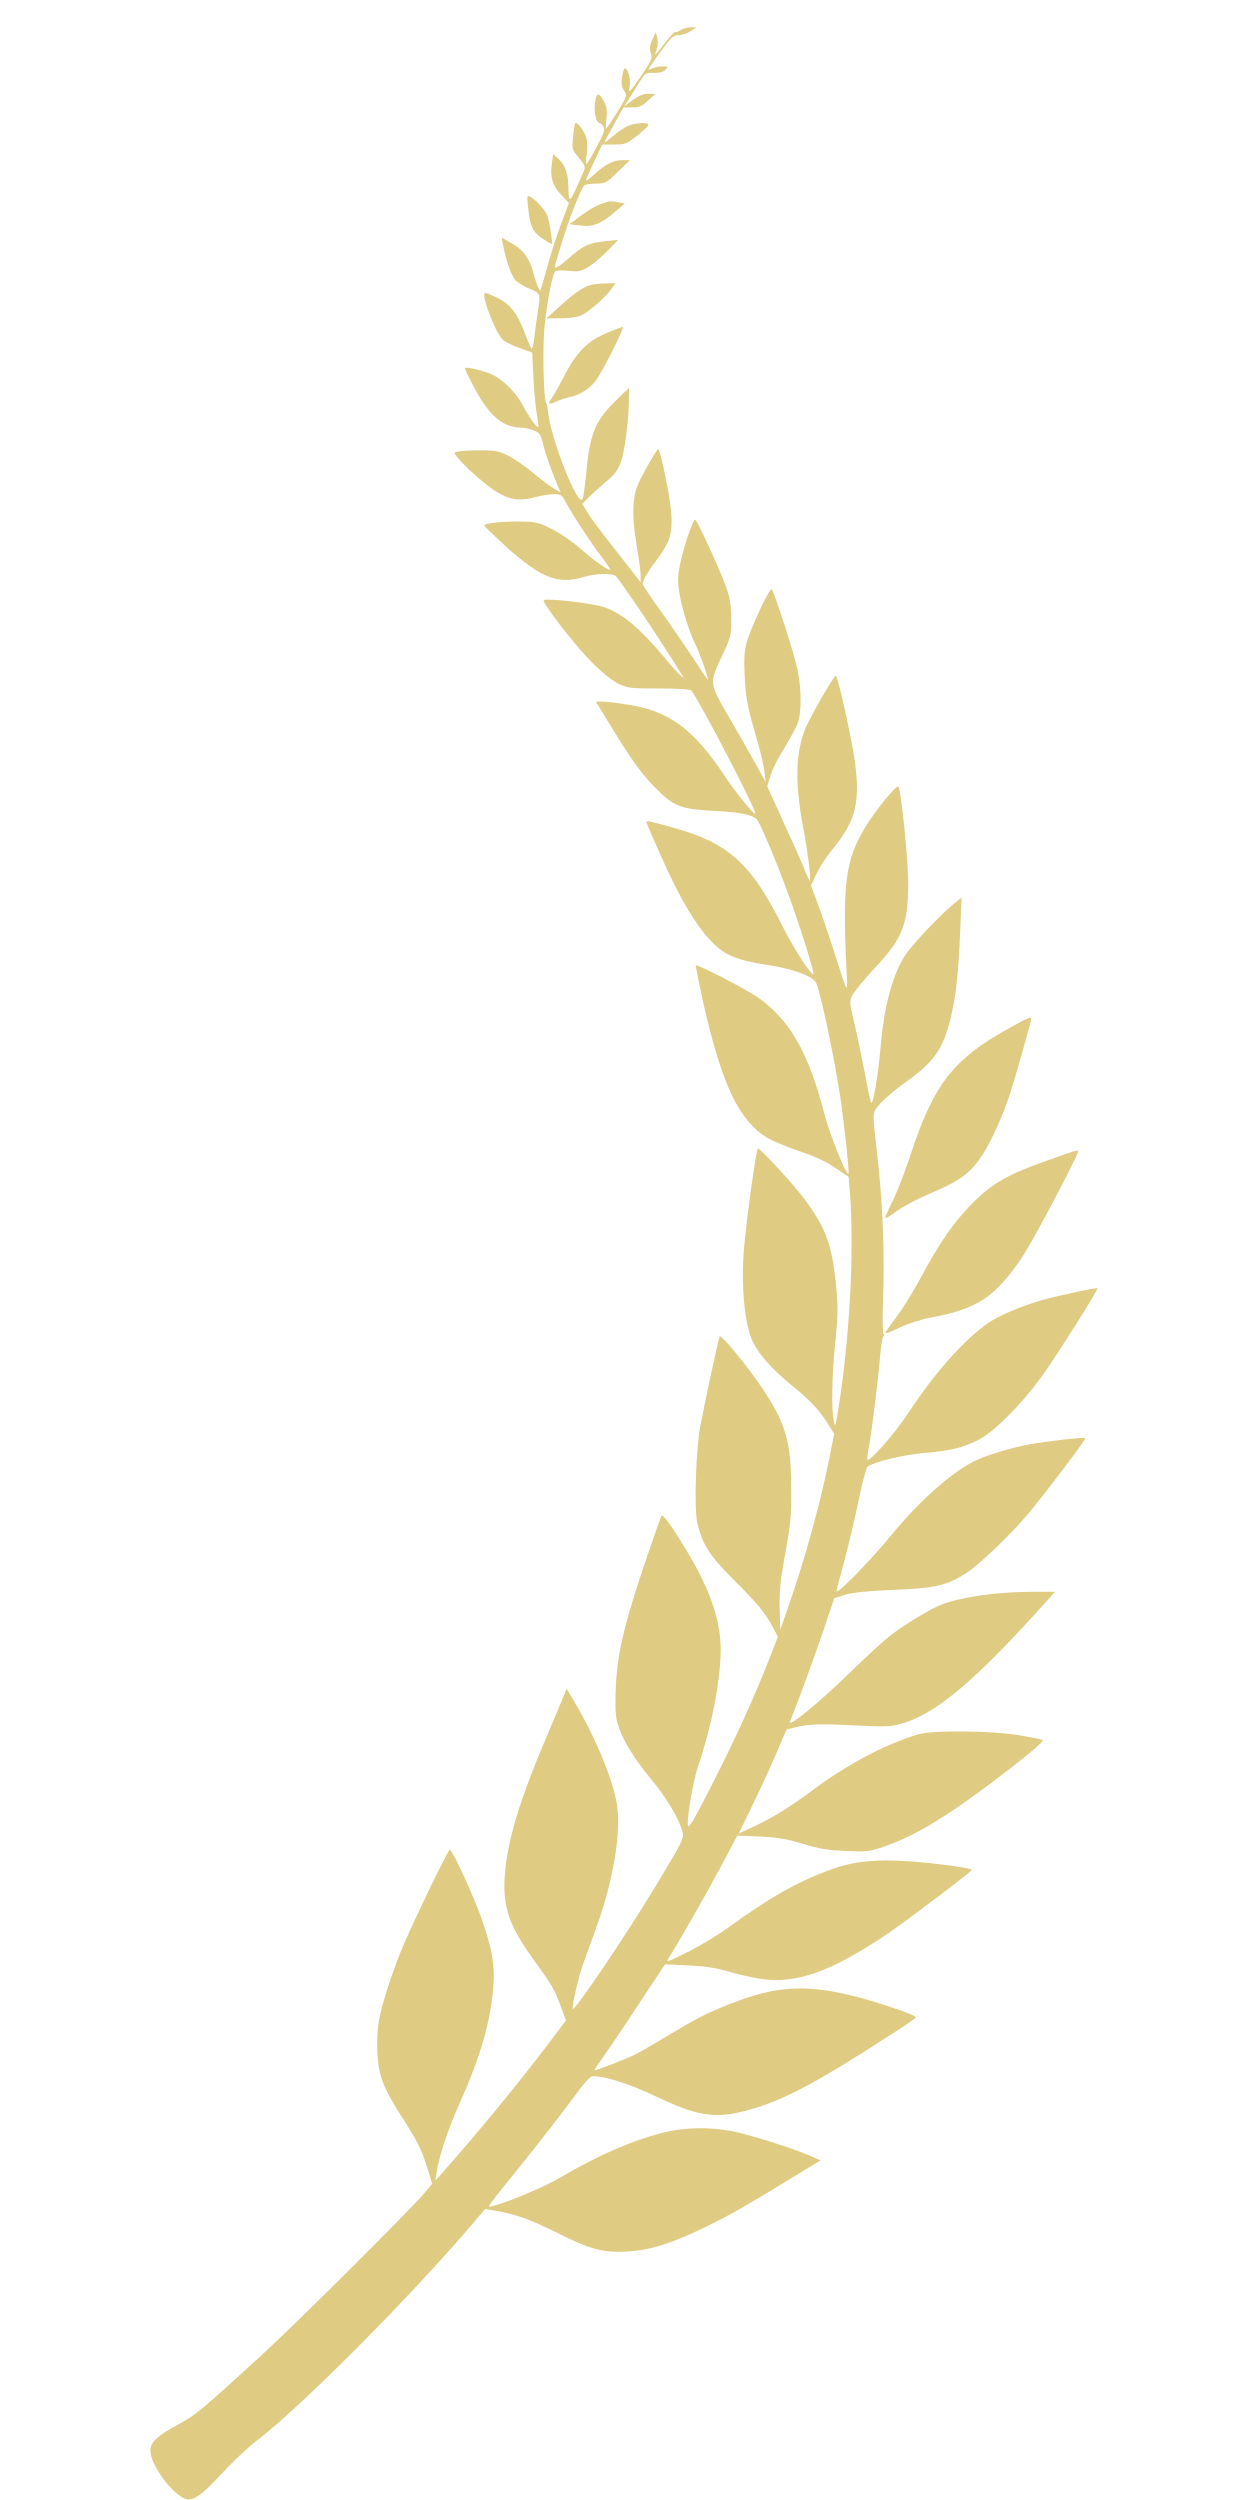
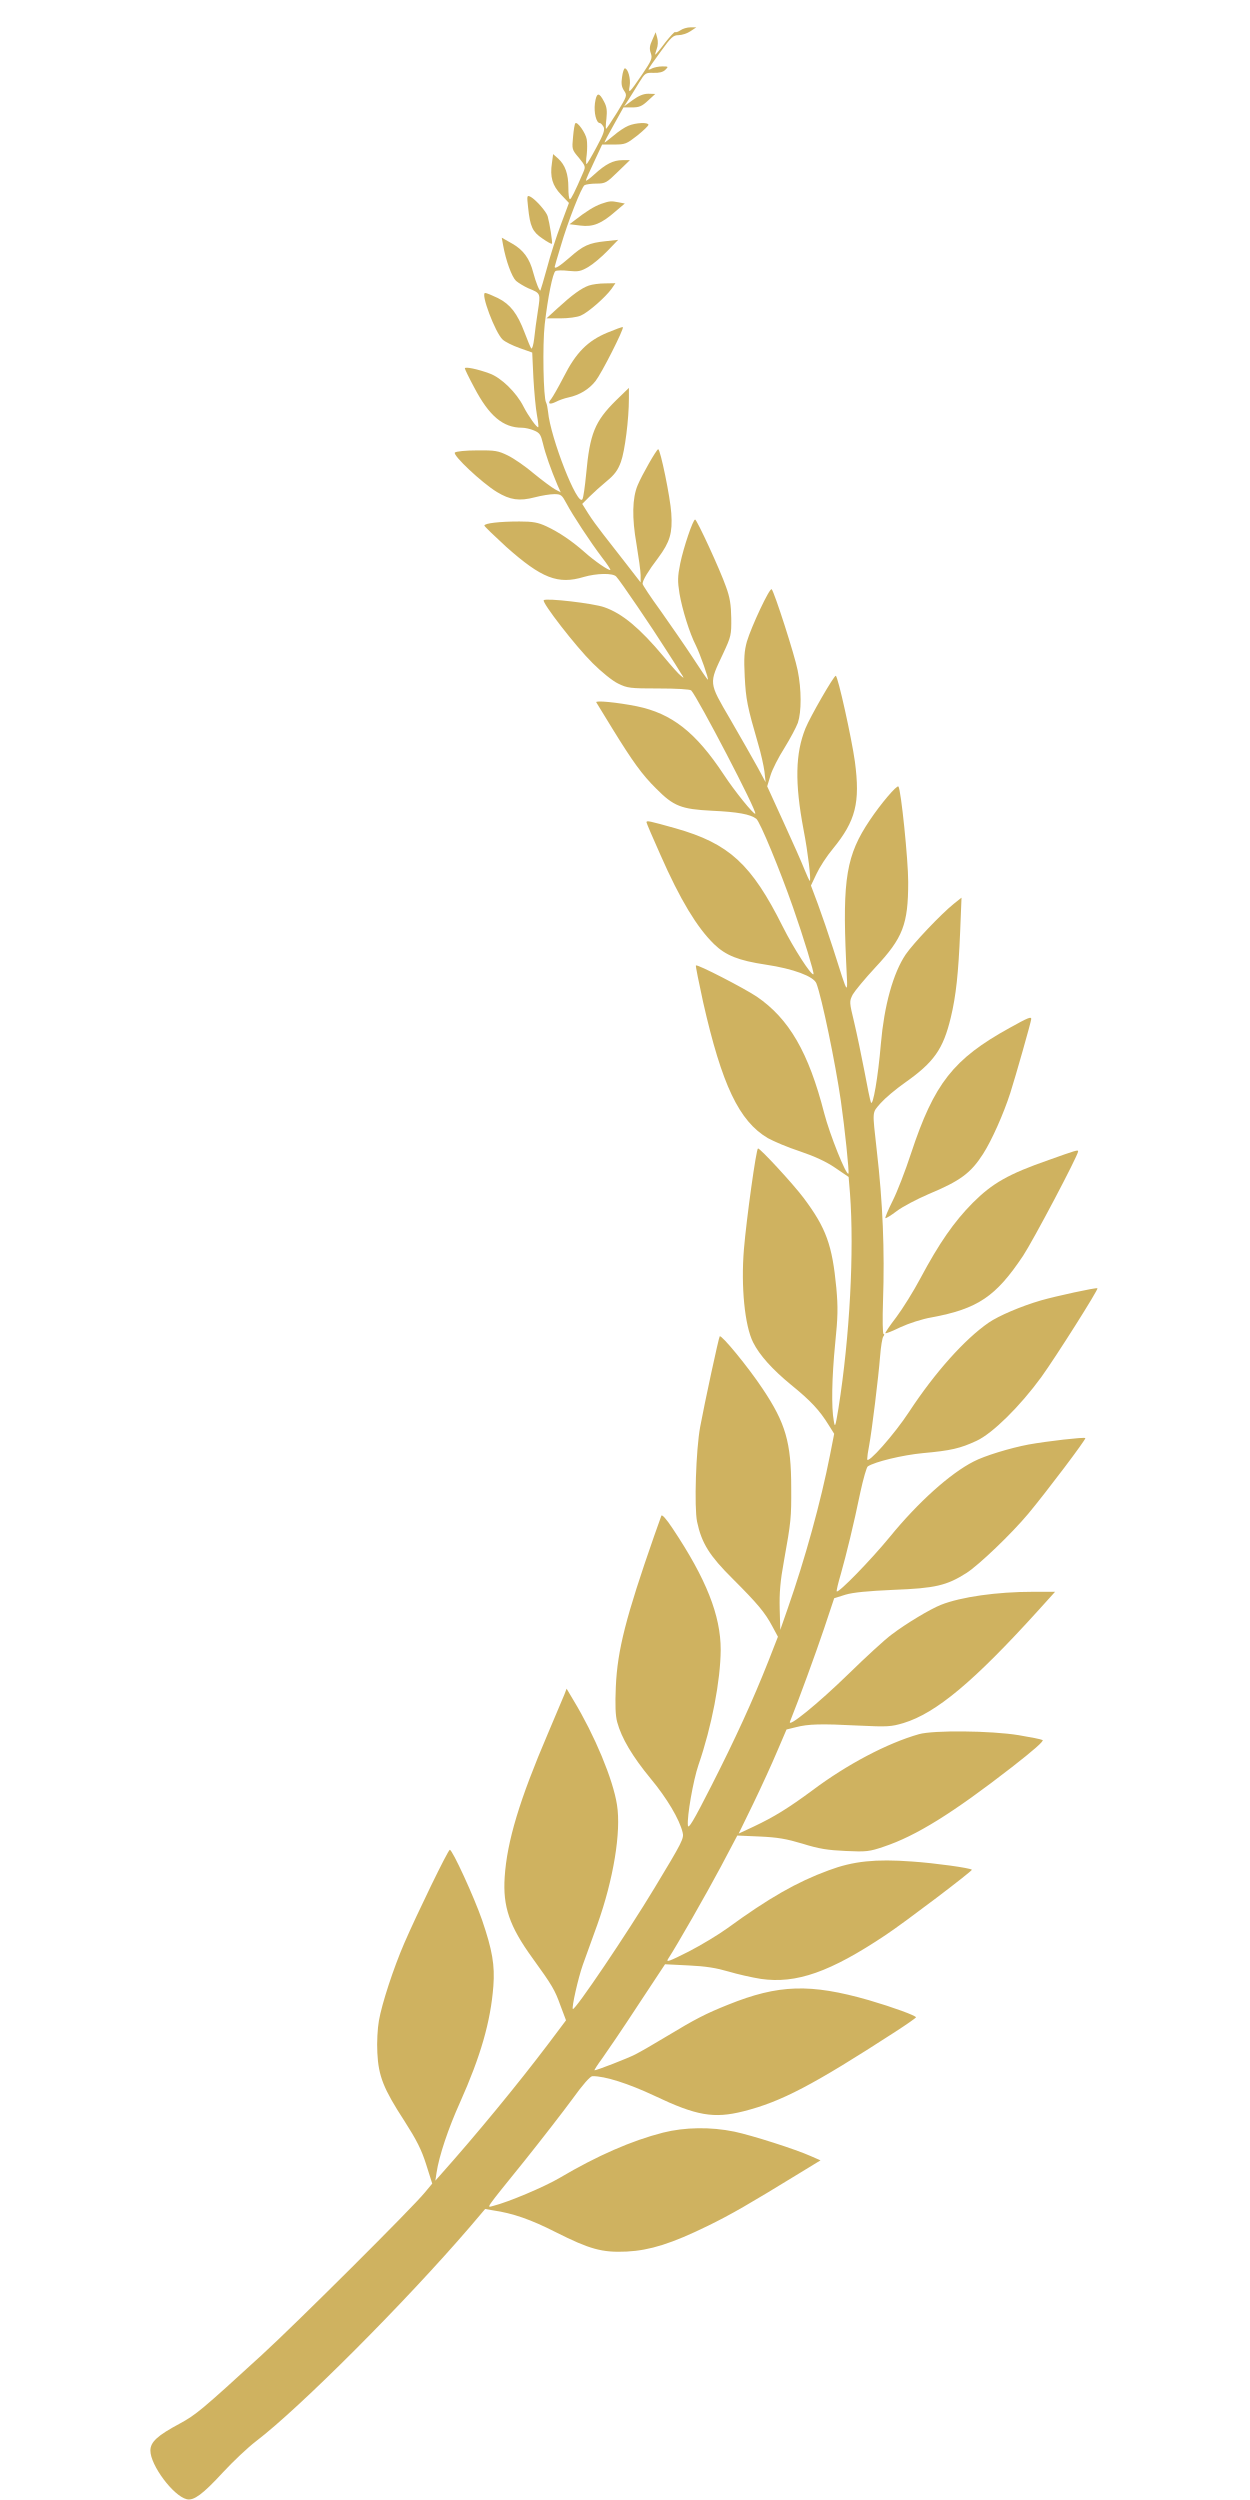
<svg xmlns="http://www.w3.org/2000/svg" version="1.0" width="640pt" height="1280pt" viewBox="0 0 640 1280" preserveAspectRatio="xMidYMid meet">
-   <g transform="translate(0,1280) scale(0.1,-0.1)" fill="#e0cb82" stroke="none">
+   <g transform="translate(0,1280) scale(0.1,-0.1)" fill="#cfb260" stroke="none">
    <path d="M3484 12645 c-12 -8 -24 -12 -27 -9 -3 3 -26 -22 -52 -55 -25 -34 -48 -61 -50 -61 -2 0 2 13 7 28 7 17 8 41 3 58 l-8 29 -17 -39 c-14 -30 -16 -45 -8 -68 9 -26 5 -36 -42 -106 -69 -101 -74 -105 -66 -61 6 36 -9 89 -25 89 -4 0 -11 -20 -14 -44 -5 -33 -3 -50 10 -70 17 -25 16 -27 -35 -111 -29 -47 -55 -85 -57 -85 -2 0 -2 24 2 53 4 40 2 60 -12 86 -26 51 -39 49 -47 -8 -6 -48 7 -101 25 -101 5 0 13 -9 19 -19 8 -15 1 -37 -36 -105 -25 -47 -48 -86 -51 -86 -3 0 -3 22 1 48 3 27 3 62 0 79 -6 33 -48 92 -58 82 -4 -3 -9 -35 -12 -70 -6 -63 -6 -65 30 -107 34 -42 35 -45 22 -75 -43 -100 -62 -137 -68 -137 -5 0 -8 27 -8 60 0 69 -16 115 -52 148 l-26 23 -6 -45 c-11 -72 2 -116 47 -163 l40 -42 -41 -110 c-23 -61 -55 -160 -71 -222 -17 -61 -32 -113 -34 -116 -5 -5 -23 40 -37 92 -18 71 -51 116 -108 148 l-53 30 7 -39 c14 -78 44 -161 66 -182 13 -11 41 -28 63 -38 64 -26 63 -25 49 -116 -7 -46 -16 -109 -19 -142 -4 -32 -10 -54 -15 -50 -4 5 -19 41 -34 81 -37 98 -73 145 -137 177 -29 14 -58 26 -65 26 -25 0 51 -202 89 -238 12 -12 51 -31 87 -44 l65 -23 6 -130 c4 -72 12 -157 18 -189 6 -33 9 -61 7 -63 -6 -6 -51 57 -76 106 -35 70 -114 148 -174 169 -59 22 -126 36 -126 26 0 -4 21 -48 48 -98 76 -145 147 -206 245 -206 15 0 43 -6 61 -14 29 -12 35 -21 46 -67 12 -52 41 -134 74 -212 l17 -38 -28 15 c-15 8 -64 44 -108 80 -43 37 -104 79 -135 94 -49 24 -65 27 -158 26 -56 0 -107 -5 -113 -11 -13 -13 138 -155 215 -202 68 -41 115 -48 195 -27 34 9 79 16 99 16 34 0 39 -4 62 -47 31 -59 123 -199 183 -278 25 -32 44 -61 42 -63 -6 -6 -82 46 -133 92 -66 58 -130 101 -194 131 -43 20 -69 25 -139 25 -100 0 -179 -9 -179 -21 0 -4 51 -53 112 -109 181 -161 265 -194 397 -154 66 19 149 21 166 2 19 -19 188 -268 254 -373 32 -49 66 -103 76 -120 19 -29 19 -30 1 -15 -11 8 -50 52 -88 98 -122 146 -212 221 -304 253 -56 20 -298 48 -310 36 -11 -11 164 -237 250 -322 45 -45 103 -92 131 -105 47 -23 60 -25 207 -25 91 0 161 -4 167 -10 33 -35 339 -621 328 -631 -7 -7 -107 117 -162 201 -143 216 -265 312 -445 349 -100 20 -215 31 -207 20 3 -5 40 -65 82 -134 104 -169 153 -237 225 -308 89 -90 128 -105 285 -113 132 -6 197 -18 227 -41 19 -14 122 -264 188 -453 54 -154 110 -338 105 -343 -10 -10 -103 135 -157 243 -161 322 -275 426 -549 504 -136 38 -149 41 -149 31 0 -4 32 -79 71 -166 102 -232 188 -373 275 -458 60 -58 125 -84 265 -105 141 -21 245 -60 259 -96 28 -73 97 -407 125 -600 20 -139 44 -369 39 -374 -11 -12 -96 201 -124 309 -80 312 -180 484 -345 597 -66 44 -304 167 -312 160 -2 -3 15 -87 37 -188 96 -424 184 -609 331 -696 30 -17 104 -48 165 -68 74 -25 133 -52 180 -84 l69 -47 7 -85 c22 -295 -1 -732 -59 -1099 -16 -97 -18 -102 -24 -65 -13 68 -10 223 7 395 14 137 15 185 6 286 -21 220 -52 306 -167 460 -54 72 -222 254 -234 254 -9 0 -59 -360 -72 -515 -16 -191 4 -393 47 -478 33 -66 99 -139 194 -217 101 -82 146 -130 194 -208 l27 -43 -21 -107 c-48 -244 -128 -533 -217 -788 l-38 -109 -3 109 c-2 81 3 142 22 245 36 200 38 221 37 375 0 231 -29 330 -146 505 -75 113 -211 278 -220 269 -5 -5 -78 -344 -100 -463 -22 -118 -31 -412 -16 -486 23 -110 64 -175 182 -292 127 -127 166 -173 204 -245 l28 -52 -48 -123 c-81 -205 -171 -401 -293 -641 -92 -181 -118 -224 -120 -202 -5 45 27 230 54 309 68 197 113 432 114 590 0 176 -74 363 -246 621 -33 50 -55 74 -58 65 -3 -8 -19 -54 -37 -104 -144 -413 -188 -583 -196 -772 -4 -93 -2 -147 7 -180 22 -82 78 -176 171 -289 84 -101 148 -209 164 -276 8 -30 -1 -48 -143 -283 -141 -234 -409 -631 -419 -621 -7 7 27 158 51 226 13 36 46 128 74 205 83 232 123 476 101 614 -20 130 -114 356 -223 536 l-35 59 -11 -29 c-6 -15 -44 -105 -84 -199 -146 -341 -210 -553 -222 -736 -10 -152 24 -252 142 -415 102 -141 115 -164 143 -242 l29 -77 -91 -121 c-154 -204 -372 -469 -555 -674 l-23 -26 6 40 c13 87 60 227 120 360 106 237 157 414 171 596 8 107 -5 184 -58 339 -41 118 -152 360 -165 359 -9 0 -169 -330 -233 -478 -55 -127 -115 -310 -130 -397 -7 -39 -11 -111 -8 -165 6 -119 31 -183 139 -349 62 -97 87 -146 111 -222 l31 -98 -39 -47 c-61 -75 -652 -664 -832 -829 -309 -283 -339 -308 -422 -353 -114 -61 -150 -94 -150 -138 0 -75 117 -232 186 -249 36 -9 83 26 186 138 51 55 127 127 169 159 224 171 764 712 1094 1096 l79 93 40 -7 c103 -15 194 -47 322 -112 173 -87 236 -105 363 -99 119 6 230 41 416 132 122 60 205 108 468 269 l108 66 -48 21 c-80 36 -303 107 -393 126 -121 25 -254 23 -365 -5 -161 -41 -337 -118 -530 -232 -78 -46 -263 -124 -339 -143 -36 -9 -50 -29 159 230 88 110 198 252 245 316 53 74 92 118 103 118 64 1 185 -38 317 -100 216 -103 305 -118 456 -80 194 49 356 134 776 406 59 38 107 72 108 75 0 9 -118 52 -241 88 -300 86 -463 81 -721 -23 -115 -46 -169 -74 -313 -161 -66 -40 -139 -82 -163 -94 -39 -20 -196 -81 -208 -81 -3 0 15 28 40 62 25 35 108 157 183 272 l138 209 120 -6 c88 -4 143 -13 204 -31 47 -14 122 -31 167 -38 181 -26 355 35 639 225 98 65 446 329 441 334 -9 9 -188 34 -306 42 -187 14 -302 2 -427 -45 -164 -60 -308 -143 -518 -296 -44 -32 -133 -86 -199 -120 -101 -51 -118 -57 -105 -37 44 67 196 333 270 472 l84 159 115 -5 c91 -4 137 -12 220 -37 83 -26 129 -33 220 -37 105 -5 122 -3 195 22 165 55 352 171 657 408 109 85 164 133 156 138 -7 4 -62 15 -123 25 -141 23 -436 26 -510 5 -162 -46 -369 -155 -546 -288 -122 -90 -196 -136 -300 -185 l-77 -36 75 154 c41 85 96 205 122 267 l48 112 49 12 c63 16 125 18 320 8 148 -7 166 -6 230 13 167 51 360 212 693 580 l83 92 -113 0 c-184 0 -369 -26 -472 -67 -55 -22 -177 -95 -252 -152 -33 -24 -132 -115 -220 -201 -157 -153 -316 -282 -300 -244 45 112 132 350 174 475 l52 156 57 18 c40 12 114 19 247 25 213 8 272 22 373 86 65 42 230 200 317 304 94 113 297 382 292 387 -7 6 -197 -16 -291 -33 -95 -18 -226 -58 -281 -87 -120 -61 -284 -208 -430 -387 -96 -117 -261 -287 -271 -278 -2 3 7 42 21 89 29 103 66 254 100 419 15 69 32 128 38 132 37 24 177 58 282 68 144 13 191 24 275 63 82 38 222 176 332 327 77 107 293 449 287 454 -6 5 -216 -41 -289 -62 -103 -30 -217 -79 -268 -114 -123 -85 -275 -255 -407 -456 -75 -115 -215 -273 -215 -243 0 10 4 41 10 70 14 75 48 352 56 456 4 50 11 96 17 103 5 6 6 12 1 12 -5 0 -6 74 -3 167 9 261 -1 506 -32 773 -23 209 -25 190 20 242 23 26 78 72 122 103 151 106 198 173 237 335 27 112 39 227 48 440 l7 174 -39 -31 c-65 -52 -209 -204 -247 -260 -64 -95 -110 -261 -127 -458 -14 -168 -41 -325 -51 -299 -4 10 -19 82 -33 159 -15 77 -38 189 -52 248 -26 108 -26 109 -8 145 11 19 63 82 116 139 141 151 168 220 168 437 0 114 -37 474 -50 489 -8 9 -91 -89 -147 -173 -119 -177 -140 -298 -121 -720 9 -188 16 -195 -67 65 -23 72 -58 173 -77 225 l-36 96 28 59 c15 33 53 92 85 130 116 142 140 235 112 446 -16 116 -87 439 -98 439 -10 0 -130 -208 -155 -269 -52 -129 -55 -279 -10 -518 23 -118 40 -263 32 -263 -2 0 -14 26 -27 58 -12 31 -60 140 -107 242 l-84 184 17 56 c9 30 41 93 71 140 29 47 60 105 69 129 19 56 19 171 -1 269 -15 77 -119 400 -133 415 -10 10 -104 -191 -127 -268 -13 -48 -16 -83 -11 -180 6 -116 13 -152 69 -345 14 -47 28 -110 32 -140 l6 -55 -42 78 c-24 43 -86 153 -139 244 -112 192 -110 181 -36 338 40 86 42 94 41 180 -1 69 -7 107 -27 161 -29 84 -149 344 -158 344 -11 0 -59 -142 -76 -224 -14 -69 -14 -92 -4 -155 14 -82 52 -204 84 -266 22 -45 68 -175 61 -175 -2 0 -37 51 -77 113 -40 61 -115 169 -165 240 -51 70 -92 132 -92 138 0 18 29 66 80 133 60 81 74 127 67 228 -5 81 -56 328 -67 328 -8 0 -84 -133 -105 -184 -28 -66 -30 -167 -6 -303 11 -66 21 -138 21 -158 l0 -37 -72 93 c-40 52 -94 121 -120 154 -26 33 -61 81 -77 107 l-30 48 37 37 c21 21 61 57 89 80 39 32 57 56 72 98 20 54 41 218 41 325 l0 54 -66 -64 c-109 -108 -134 -170 -153 -378 -6 -62 -14 -120 -19 -128 -24 -42 -164 315 -176 448 -2 19 -6 40 -10 47 -14 23 -19 295 -7 401 16 138 41 263 55 272 6 4 36 5 68 1 49 -5 62 -2 100 20 24 14 68 51 98 82 l55 57 -65 -7 c-85 -9 -114 -22 -184 -84 -52 -45 -76 -60 -76 -47 0 2 14 50 31 106 37 127 106 302 122 312 7 4 34 8 60 8 46 0 53 4 110 60 l62 60 -38 0 c-47 0 -86 -20 -143 -72 -24 -22 -44 -37 -44 -32 0 5 19 48 42 96 l41 88 61 0 c57 0 64 3 119 46 31 25 57 50 57 55 0 14 -66 11 -103 -5 -18 -7 -52 -30 -75 -50 -24 -20 -45 -36 -47 -36 -2 0 19 41 47 90 l50 90 44 0 c37 0 51 6 82 35 l37 34 -36 1 c-24 0 -49 -10 -79 -32 l-45 -33 23 35 c12 19 37 58 54 87 31 50 33 51 74 50 30 -1 49 4 61 16 16 16 16 17 -16 17 -18 0 -41 -5 -52 -10 -10 -6 -19 -8 -19 -5 0 3 28 44 62 90 54 75 65 85 92 85 17 0 45 9 61 20 l30 20 -30 0 c-17 0 -40 -7 -51 -15z" />
    <path d="M2704 11737 c10 -96 22 -124 73 -158 24 -17 46 -29 49 -27 4 5 -12 106 -22 141 -7 24 -61 85 -87 99 -19 10 -20 8 -13 -55z" />
    <path d="M3077 11756 c-35 -13 -76 -38 -136 -85 l-25 -19 56 -7 c64 -8 107 9 181 74 l46 39 -31 6 c-40 8 -47 7 -91 -8z" />
    <path d="M3015 11338 c-38 -13 -86 -48 -159 -115 l-58 -53 72 0 c39 0 85 6 103 14 37 15 127 94 158 137 l20 29 -53 -1 c-29 0 -66 -5 -83 -11z" />
    <path d="M3110 11097 c-101 -42 -161 -102 -224 -227 -27 -52 -56 -103 -64 -113 -21 -24 -9 -31 25 -14 15 8 44 18 63 22 57 12 106 42 139 84 31 39 147 268 140 276 -3 2 -38 -11 -79 -28z" />
    <path d="M5169 7537 c-288 -159 -386 -284 -504 -641 -29 -89 -72 -200 -95 -245 -23 -46 -39 -85 -37 -88 3 -2 29 14 58 36 30 23 103 61 163 87 163 68 217 108 280 207 43 67 104 203 139 312 26 81 107 366 107 378 0 13 -16 7 -111 -46z" />
    <path d="M5370 6861 c-207 -72 -289 -119 -390 -220 -96 -97 -172 -207 -267 -385 -35 -66 -91 -156 -124 -200 -33 -43 -58 -80 -56 -82 2 -3 37 11 78 31 41 19 111 42 159 50 237 44 329 107 468 315 51 77 282 514 282 535 0 9 -10 6 -150 -44z" />
  </g>
</svg>
